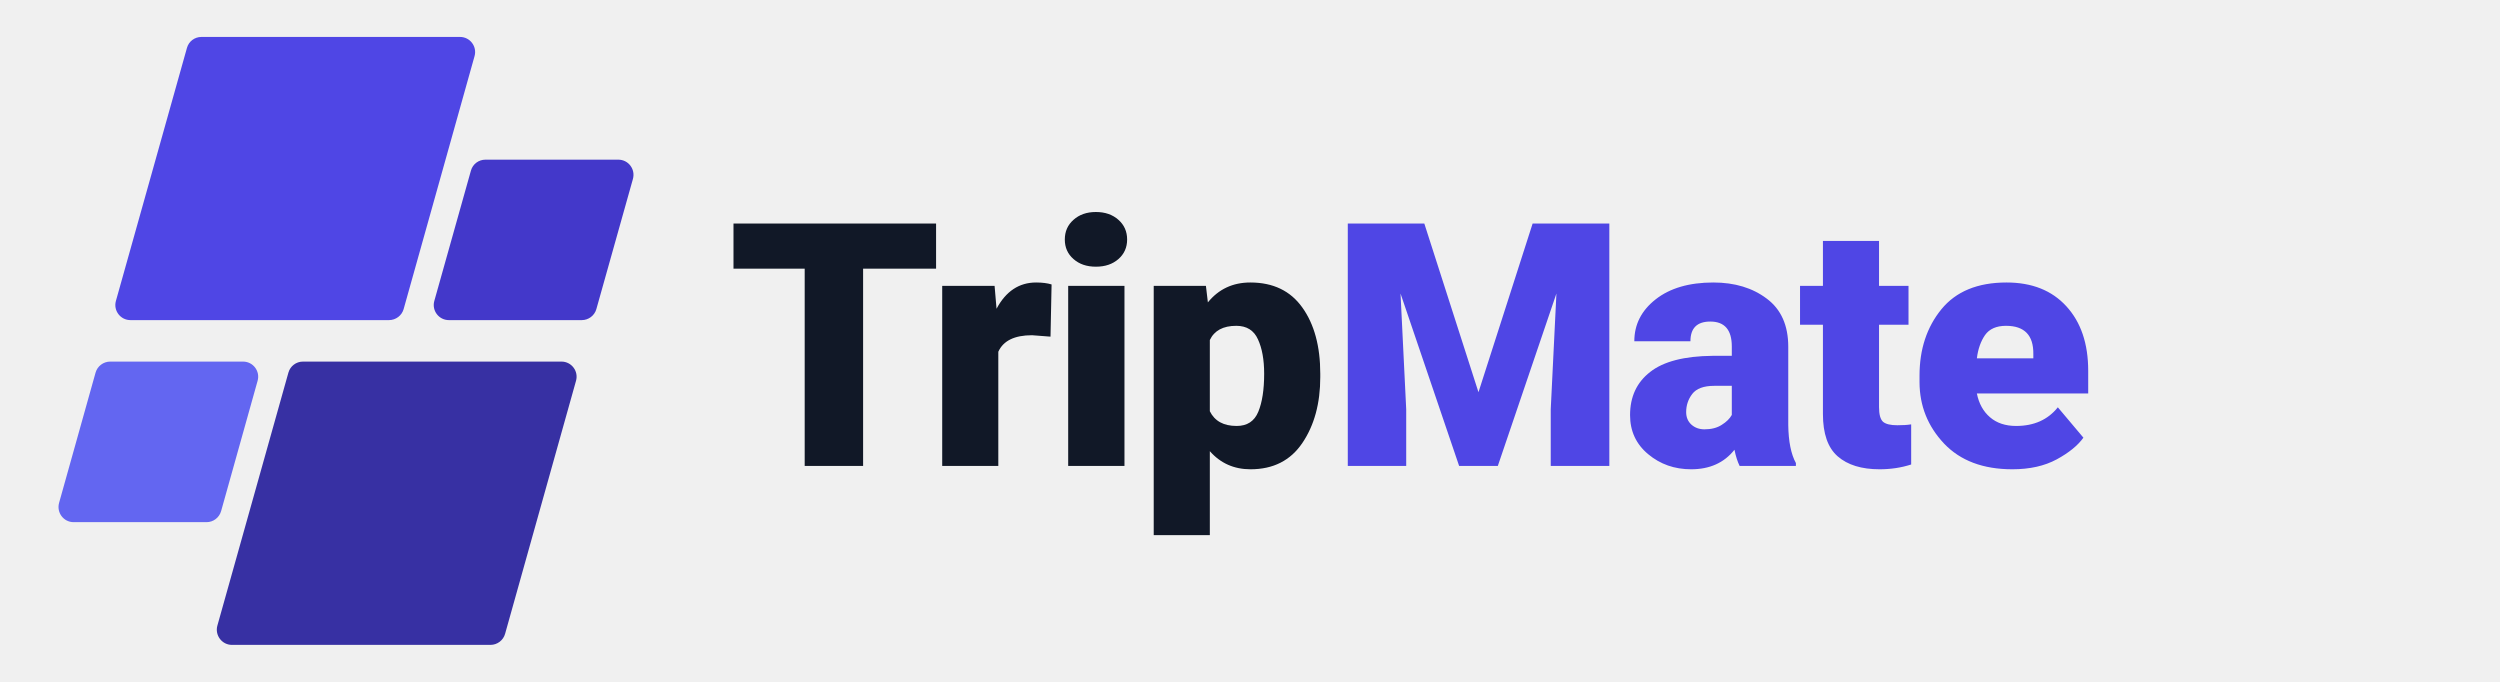
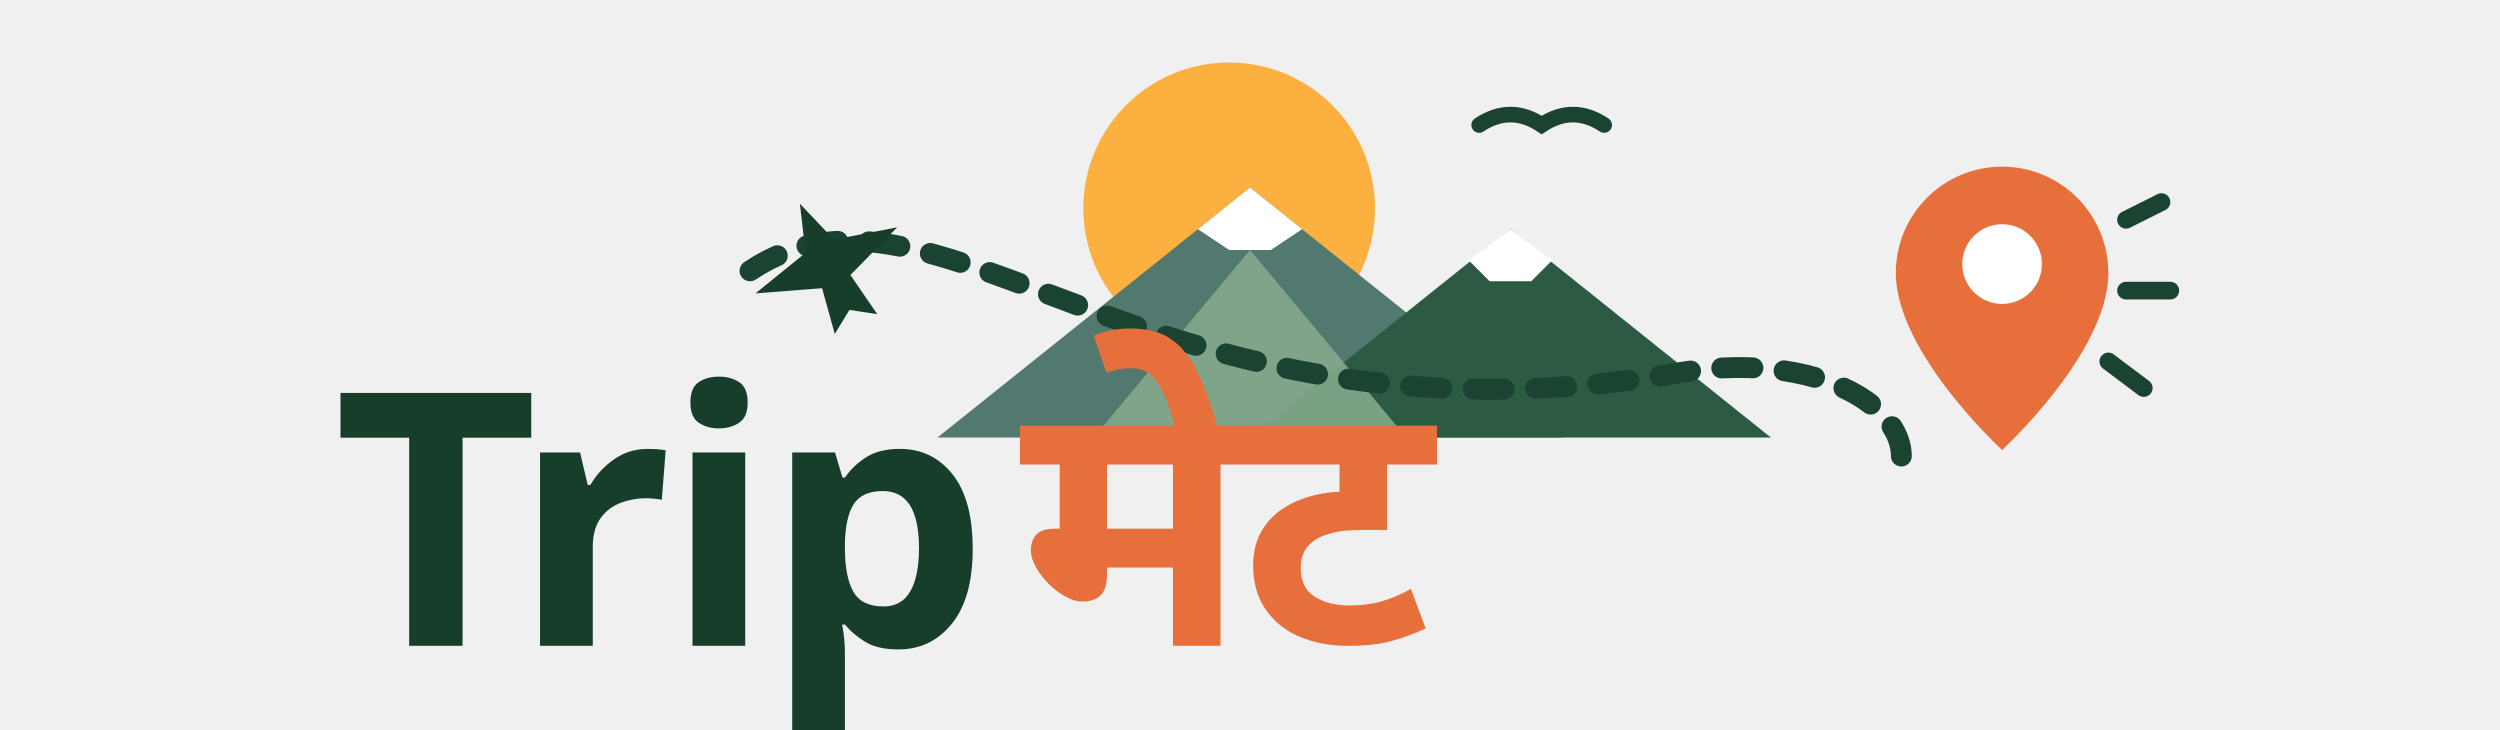
- <svg xmlns="http://www.w3.org/2000/svg" width="220" height="60" viewBox="0 0 220 60" fill="none">
-   <g>
-     <path d="M 34.23 28.17 L 11.48 28.17 C 10.60 28.17 9.96 27.33 10.20 26.48 L 16.45 4.22 C 16.61 3.64 17.13 3.25 17.73 3.25 L 40.48 3.25 C 41.36 3.25 42.00 4.09 41.76 4.94 L 35.52 27.20 C 35.36 27.77 34.83 28.17 34.23 28.17 Z" fill="#4F46E5" />
-     <path d="M 19.46 44.97 L 22.67 33.51 C 22.91 32.66 22.27 31.82 21.39 31.82 L 9.70 31.82 C 9.10 31.82 8.57 32.22 8.41 32.79 L 5.20 44.25 C 4.96 45.11 5.60 45.95 6.48 45.95 L 18.18 45.95 C 18.77 45.95 19.30 45.55 19.46 44.97 Z" fill="#6366F1" />
-     <path d="M 25.38 32.79 L 19.13 55.05 C 18.89 55.90 19.53 56.75 20.41 56.75 L 43.16 56.75 C 43.76 56.75 44.29 56.35 44.45 55.77 L 50.69 33.51 C 50.93 32.66 50.29 31.82 49.41 31.82 L 26.66 31.82 C 26.06 31.82 25.54 32.22 25.38 32.79 Z" fill="#3730A3" />
-     <path d="M 41.44 15.02 L 38.22 26.48 C 37.98 27.33 38.62 28.17 39.50 28.17 L 51.20 28.17 C 51.79 28.17 52.32 27.77 52.48 27.20 L 55.70 15.74 C 55.93 14.89 55.30 14.05 54.41 14.05 L 42.72 14.05 C 42.12 14.05 41.60 14.44 41.44 15.02 Z" fill="#4338CA" />
+ <svg xmlns="http://www.w3.org/2000/svg" width="240" height="70" viewBox="0 0 240 70" fill="none">
+   <circle cx="118" cy="20" r="14" fill="#FBB040" />
+   <polygon points="90,42 120,18 150,42" fill="#52796F" />
+   <polygon points="120,42 145,22 170,42" fill="#2D5A43" />
+   <polygon points="105,42 120,24 135,42" fill="#84A98C" opacity="0.9" />
+   <polygon points="115,22 120,18 125,22 122,24 118,24" fill="#FFFFFF" />
+   <polygon points="141,25 145,22 149,25 147,27 143,27" fill="#FFFFFF" />
+   <path d="M 142 12 Q 145 10 148 12 Q 151 10 154 12" stroke="#1B4332" stroke-width="1.5" fill="none" stroke-linecap="round" />
+   <path d="M 72 26 C 90 14, 110 44, 160 36 C 175 33, 185 40, 182 46" stroke="#1B4332" stroke-width="2" stroke-dasharray="3 3" fill="none" stroke-linecap="round" />
+   <g transform="translate(68, 22) rotate(-25) scale(0.75)">
+     <path d="M12 2 L14 8 L22 10 L14 13 L15 19 L12 17 L9 19 L10 13 L2 10 L10 8 Z" fill="#163E2B" />
  </g>
-   <text x="64" y="41" font-family="-apple-system, BlinkMacSystemFont, 'Segoe UI', Roboto, 'Helvetica Neue', Arial, sans-serif" font-size="30" font-weight="800" fill="#111827" letter-spacing="-0.5">Trip<tspan fill="#4F46E5">Mate</tspan>
+   <g transform="translate(182, 16) scale(0.85)">
+     <path d="M12 0 C5.37 0 0 5.37 0 12 C0 21 12 32 12 32 C12 32 24 21 24 12 C24 5.37 18.63 0 12 0 Z" fill="#E76F3C" />
+     <circle cx="12" cy="11" r="4.5" fill="#FFFFFF" />
+     <line x1="26" y1="6" x2="30" y2="4" stroke="#1B4332" stroke-width="2" stroke-linecap="round" />
+     <line x1="26" y1="14" x2="31" y2="14" stroke="#1B4332" stroke-width="2" stroke-linecap="round" />
+     <line x1="24" y1="22" x2="28" y2="25" stroke="#1B4332" stroke-width="2" stroke-linecap="round" />
+   </g>
+   <text x="32" y="62" font-family="'Outfit', 'Plus Jakarta Sans', 'Segoe UI', sans-serif" font-size="34" font-weight="900" fill="#163E2B" letter-spacing="-0.8">Trip<tspan font-family="'Noto Sans Devanagari', 'Poppins', 'Segoe UI', sans-serif" font-weight="900" fill="#E76F3C" dx="3">मेट</tspan>
  </text>
</svg>
